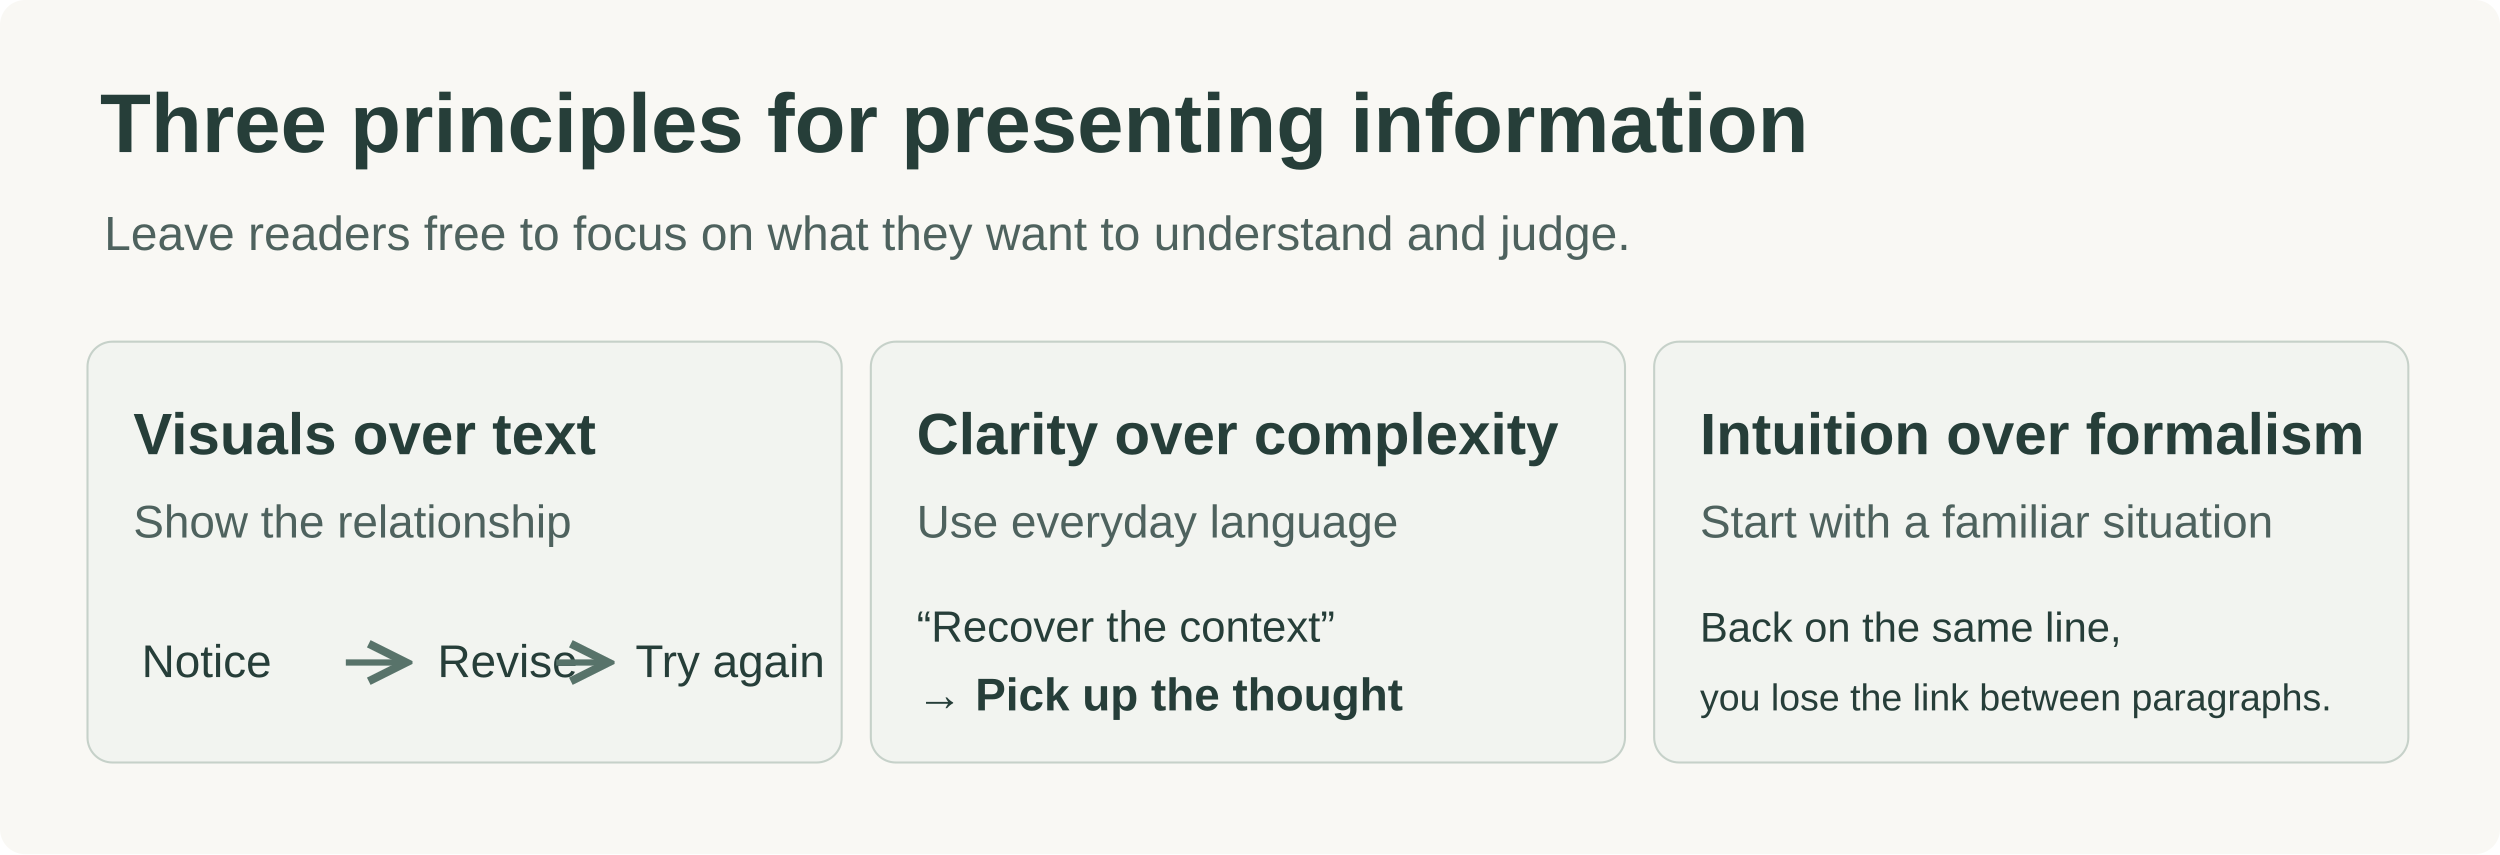
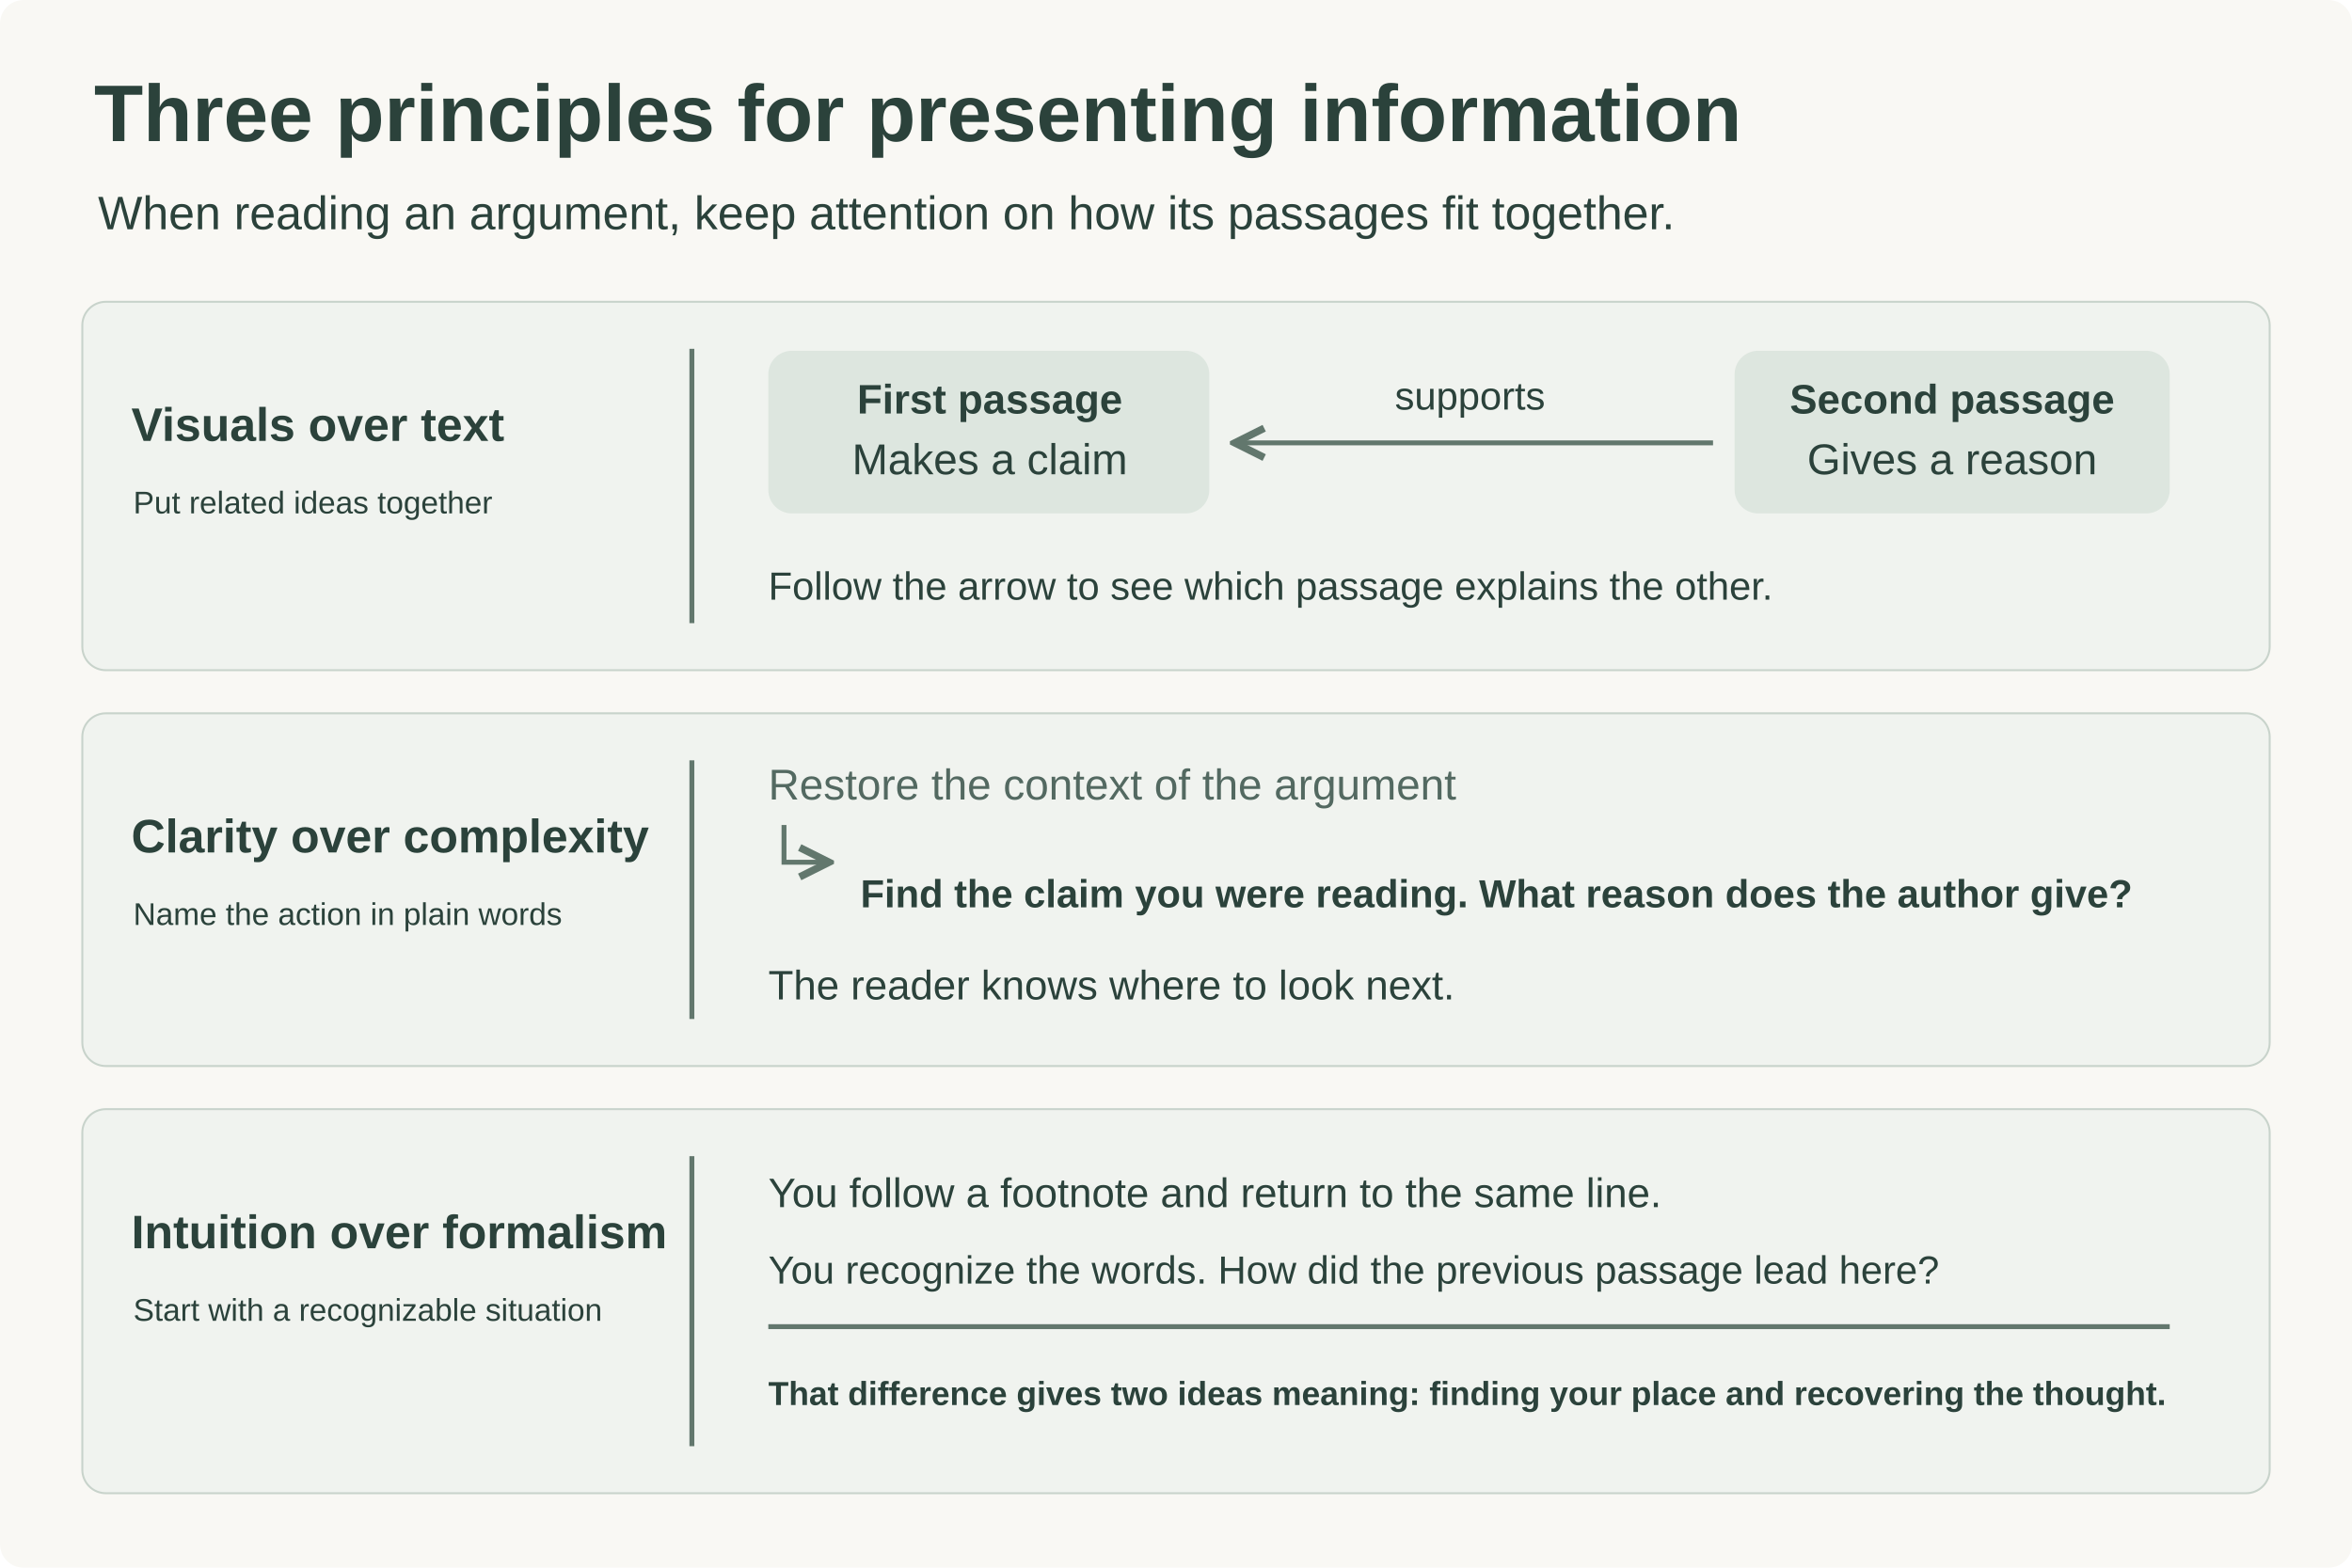
- <svg xmlns="http://www.w3.org/2000/svg" role="img" aria-labelledby="title desc" viewBox="0 0 1200 410">
+ <svg xmlns="http://www.w3.org/2000/svg" role="img" aria-labelledby="title desc" viewBox="0 0 1200 800">
  <defs>
    <marker id="tip" markerWidth="8" markerHeight="8" refX="7" refY="4" orient="auto">
-       <path d="M1 1 L7 4 L1 7" fill="none" stroke="#58736a" stroke-width="1.3" />
+       <path d="M1 1 L7 4 L1 7" fill="none" stroke="#62776d" stroke-width="1.5" />
    </marker>
  </defs>
-   <rect width="1200" height="410" rx="12" fill="#f9f8f4" />
+   <rect width="1200" height="800" rx="12" fill="#f9f8f4" />
  <g font-family="PingFang SC,Helvetica Neue,Arial,sans-serif">
-     <text x="48" y="73" font-size="40" font-weight="600" fill="#263e39" text-anchor="start">Three principles for presenting information</text>
-     <text x="50" y="120" font-size="23" font-weight="400" fill="#4e625e" text-anchor="start">Leave readers free to focus on what they want to understand and judge.</text>
-     <rect x="42" y="164" width="362" height="202" rx="12" fill="#f2f4f0" stroke="#c6d1c9" />
-     <text x="64" y="218" font-size="28" font-weight="600" fill="#263e39" text-anchor="start">Visuals over text</text>
-     <text x="64" y="258" font-size="22" font-weight="400" fill="#4e625e" text-anchor="start">Show the relationship</text>
-     <rect x="418" y="164" width="362" height="202" rx="12" fill="#f2f4f0" stroke="#c6d1c9" />
-     <text x="440" y="218" font-size="28" font-weight="600" fill="#263e39" text-anchor="start">Clarity over complexity</text>
-     <text x="440" y="258" font-size="22" font-weight="400" fill="#4e625e" text-anchor="start">Use everyday language</text>
-     <rect x="794" y="164" width="362" height="202" rx="12" fill="#f2f4f0" stroke="#c6d1c9" />
-     <text x="816" y="218" font-size="28" font-weight="600" fill="#263e39" text-anchor="start">Intuition over formalism</text>
-     <text x="816" y="258" font-size="22" font-weight="400" fill="#4e625e" text-anchor="start">Start with a familiar situation</text>
-     <text x="68" y="325" font-size="22" font-weight="400" fill="#263e39" text-anchor="start">Notice</text>
-     <path d="M166 318h29" fill="none" stroke="#58736a" stroke-width="3" marker-end="url(#tip)" />
-     <text x="210" y="325" font-size="22" font-weight="400" fill="#263e39" text-anchor="start">Revise</text>
-     <path d="M267 318h25" fill="none" stroke="#58736a" stroke-width="3" marker-end="url(#tip)" />
-     <text x="305" y="325" font-size="22" font-weight="400" fill="#263e39" text-anchor="start">Try again</text>
-     <text x="440" y="308" font-size="21" font-weight="400" fill="#263e39" text-anchor="start">“Recover the context”</text>
-     <text x="440" y="341" font-size="22" font-weight="600" fill="#263e39" text-anchor="start">→ Pick up the thought</text>
-     <text x="816" y="308" font-size="20" font-weight="400" fill="#263e39" text-anchor="start">Back on the same line,</text>
-     <text x="816" y="341" font-size="18" font-weight="400" fill="#263e39" text-anchor="start">you lose the link between paragraphs.</text>
+     <text x="48" y="72" font-size="41" font-weight="600" text-anchor="start" fill="#2b423b">Three principles for presenting information</text>
+     <text x="50" y="117" font-size="24" font-weight="400" text-anchor="start" fill="#2b423b">When reading an argument, keep attention on how its passages fit together.</text>
+     <rect x="42" y="154" width="1116" height="188" rx="12" fill="#f0f3ef" stroke="#c8d3cb" />
+     <path d="M353 178v140" fill="none" stroke="#62776d" stroke-width="2.5" />
+     <text x="67" y="225" font-size="24" font-weight="600" text-anchor="start" fill="#2b423b">Visuals over text</text>
+     <text x="68" y="262" font-size="16" font-weight="400" text-anchor="start" fill="#2b423b">Put related ideas together</text>
+     <rect x="42" y="364" width="1116" height="180" rx="12" fill="#f0f3ef" stroke="#c8d3cb" />
+     <path d="M353 388v132" fill="none" stroke="#62776d" stroke-width="2.5" />
+     <text x="67" y="435" font-size="24" font-weight="600" text-anchor="start" fill="#2b423b">Clarity over complexity</text>
+     <text x="68" y="472" font-size="16" font-weight="400" text-anchor="start" fill="#2b423b">Name the action in plain words</text>
+     <rect x="42" y="566" width="1116" height="196" rx="12" fill="#f0f3ef" stroke="#c8d3cb" />
+     <path d="M353 590v148" fill="none" stroke="#62776d" stroke-width="2.5" />
+     <text x="67" y="637" font-size="24" font-weight="600" text-anchor="start" fill="#2b423b">Intuition over formalism</text>
+     <text x="68" y="674" font-size="16" font-weight="400" text-anchor="start" fill="#2b423b">Start with a recognizable situation</text>
+     <rect x="392" y="179" width="225" height="83" rx="12" fill="#dde6df" stroke="none" />
+     <rect x="885" y="179" width="222" height="83" rx="12" fill="#dde6df" stroke="none" />
+     <text x="505" y="211" font-size="21" font-weight="600" text-anchor="middle" fill="#2b423b">First passage</text>
+     <text x="505" y="242" font-size="22" font-weight="400" text-anchor="middle" fill="#2b423b">Makes a claim</text>
+     <text x="996" y="211" font-size="21" font-weight="600" text-anchor="middle" fill="#2b423b">Second passage</text>
+     <text x="996" y="242" font-size="22" font-weight="400" text-anchor="middle" fill="#2b423b">Gives a reason</text>
+     <text x="750" y="209" font-size="20" font-weight="400" text-anchor="middle" fill="#2b423b">supports</text>
+     <path d="M874 226H630" fill="none" stroke="#62776d" stroke-width="2.5" marker-end="url(#tip)" />
+     <text x="392" y="306" font-size="20" font-weight="400" text-anchor="start" fill="#2b423b">Follow the arrow to see which passage explains the other.</text>
+     <text x="392" y="408" font-size="22" font-weight="400" text-anchor="start" fill="#536961">Restore the context of the argument</text>
+     <path d="M400 421v19h23" fill="none" stroke="#62776d" stroke-width="2.5" marker-end="url(#tip)" />
+     <text x="439" y="463" font-size="20" font-weight="600" text-anchor="start" fill="#2b423b">Find the claim you were reading. What reason does the author give?</text>
+     <text x="392" y="510" font-size="21" font-weight="400" text-anchor="start" fill="#2b423b">The reader knows where to look next.</text>
+     <text x="392" y="616" font-size="21" font-weight="400" text-anchor="start" fill="#2b423b">You follow a footnote and return to the same line.</text>
+     <text x="392" y="655" font-size="20" font-weight="400" text-anchor="start" fill="#2b423b">You recognize the words. How did the previous passage lead here?</text>
+     <path d="M392 677H1107" fill="none" stroke="#62776d" stroke-width="2.5" />
+     <text x="392" y="717" font-size="17" font-weight="600" text-anchor="start" fill="#2b423b">That difference gives two ideas meaning: finding your place and recovering the thought.</text>
  </g>
</svg>
